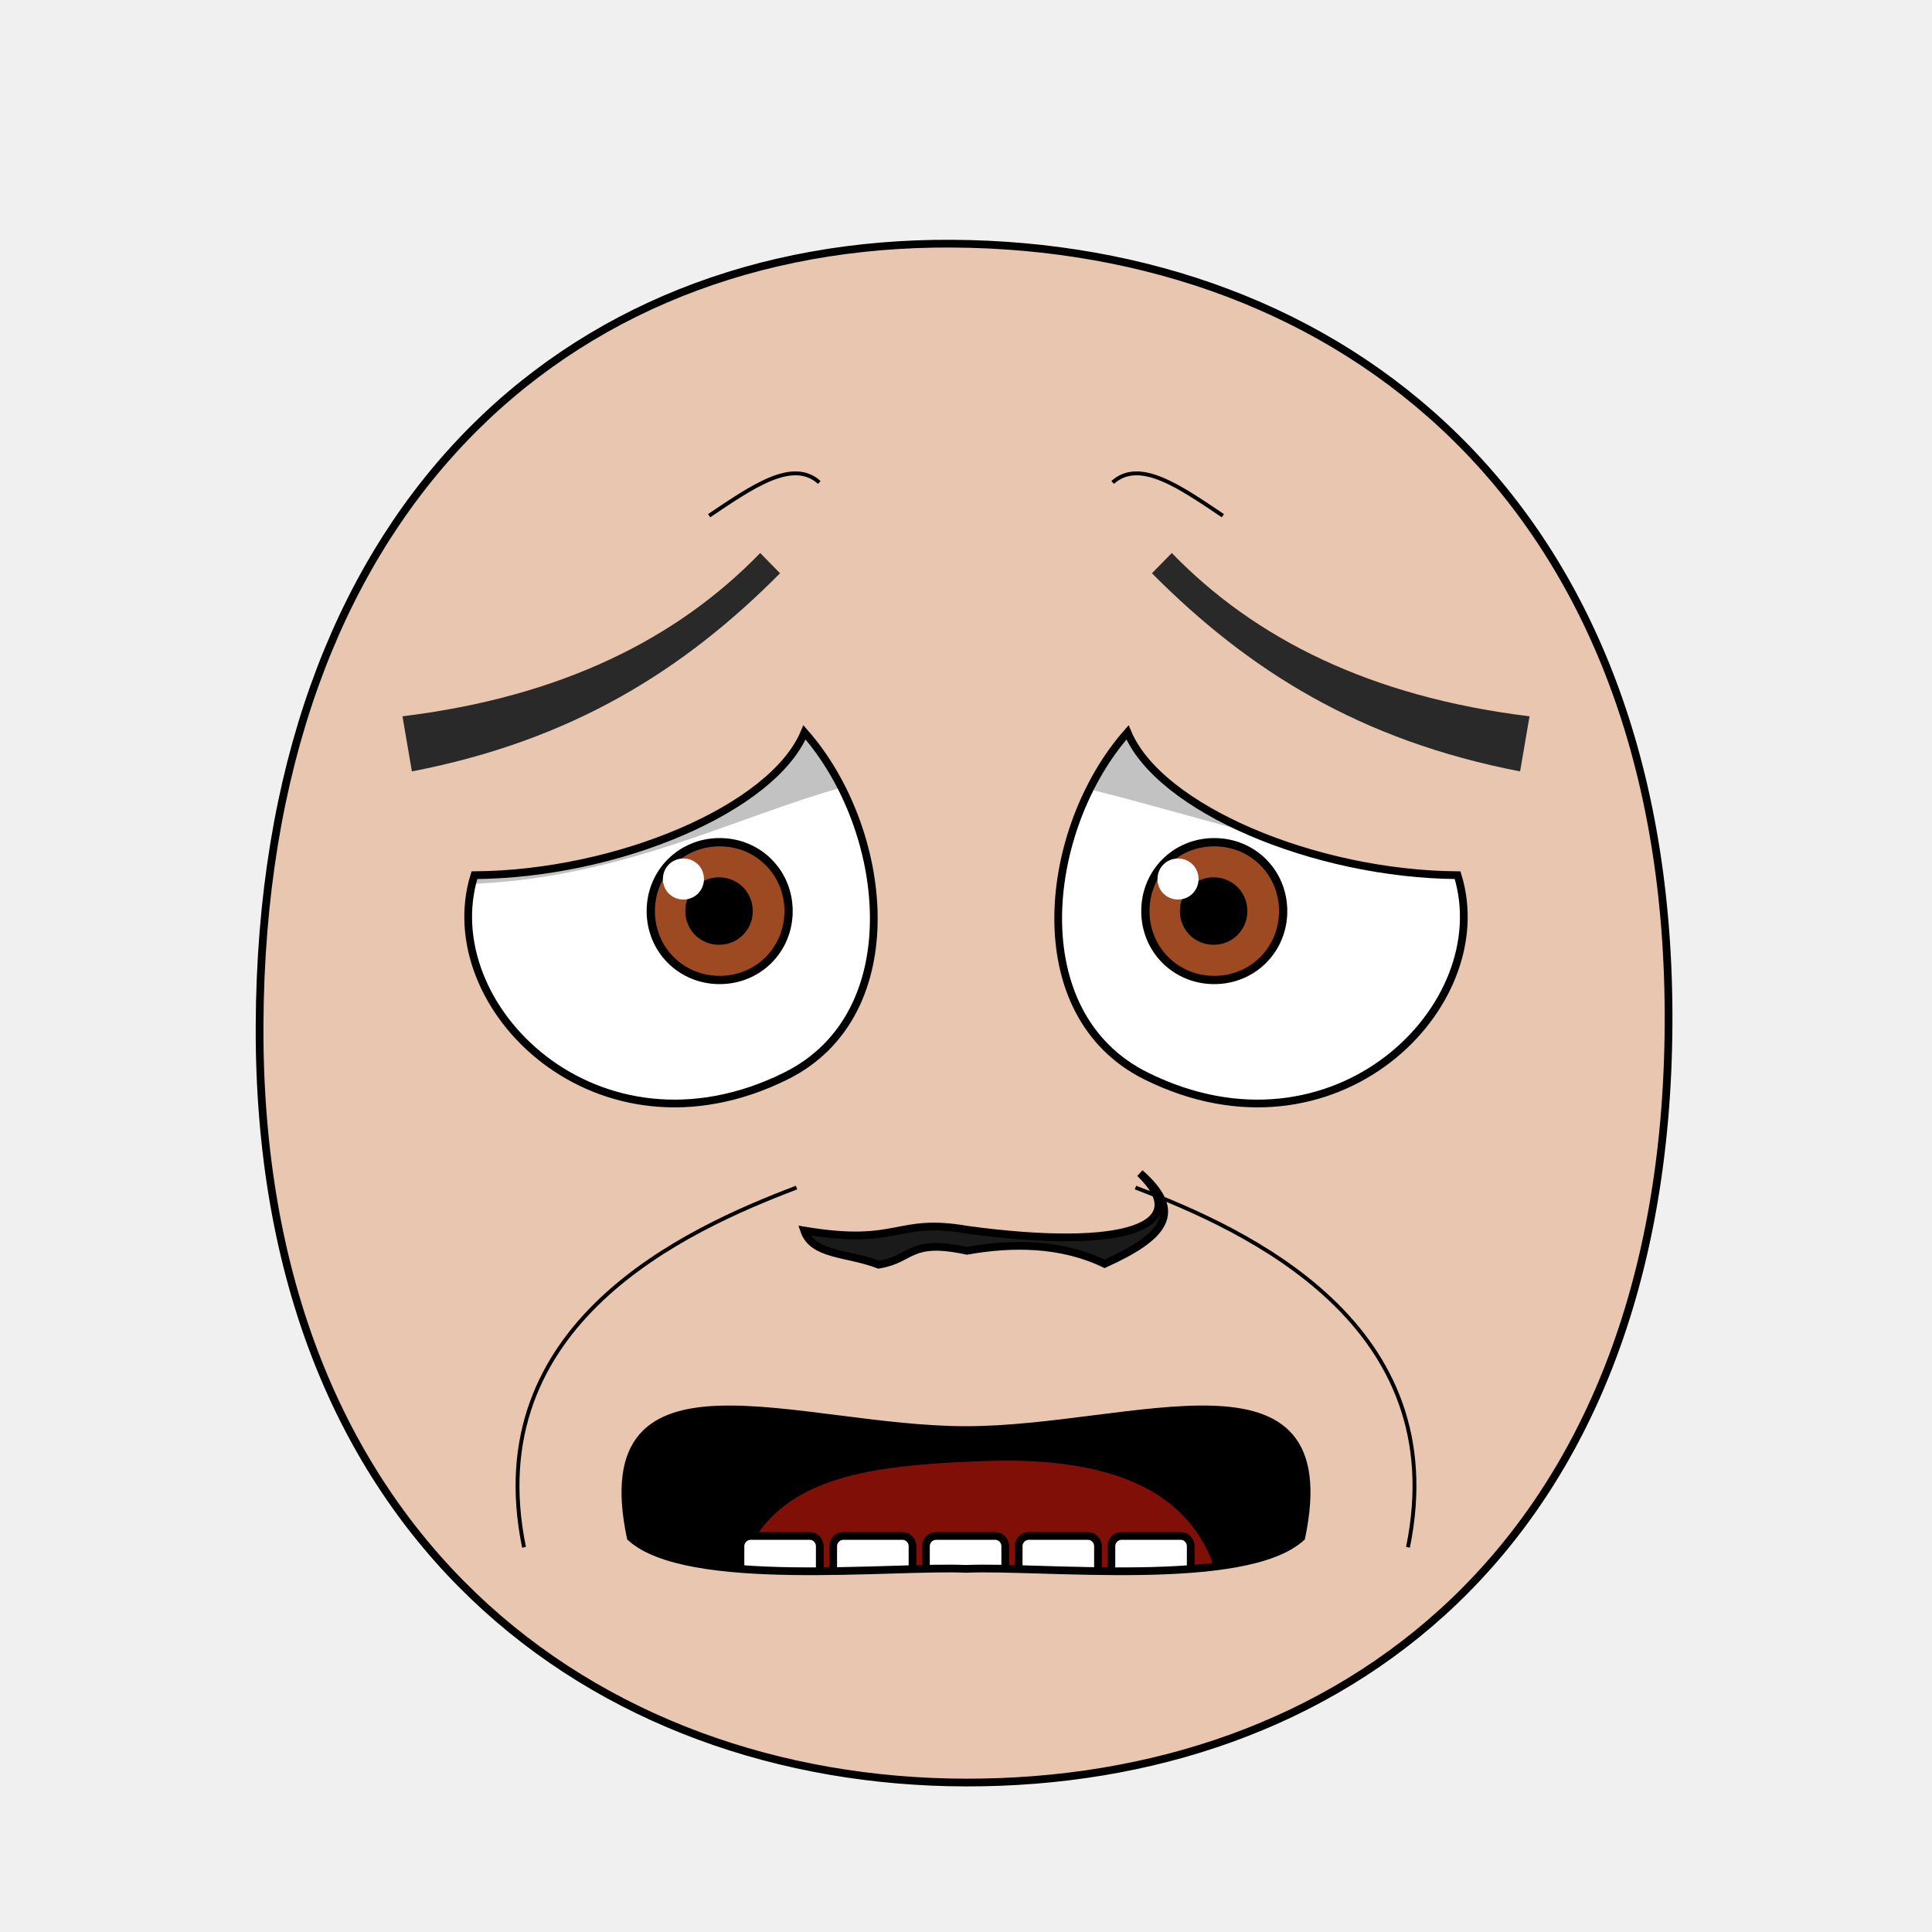
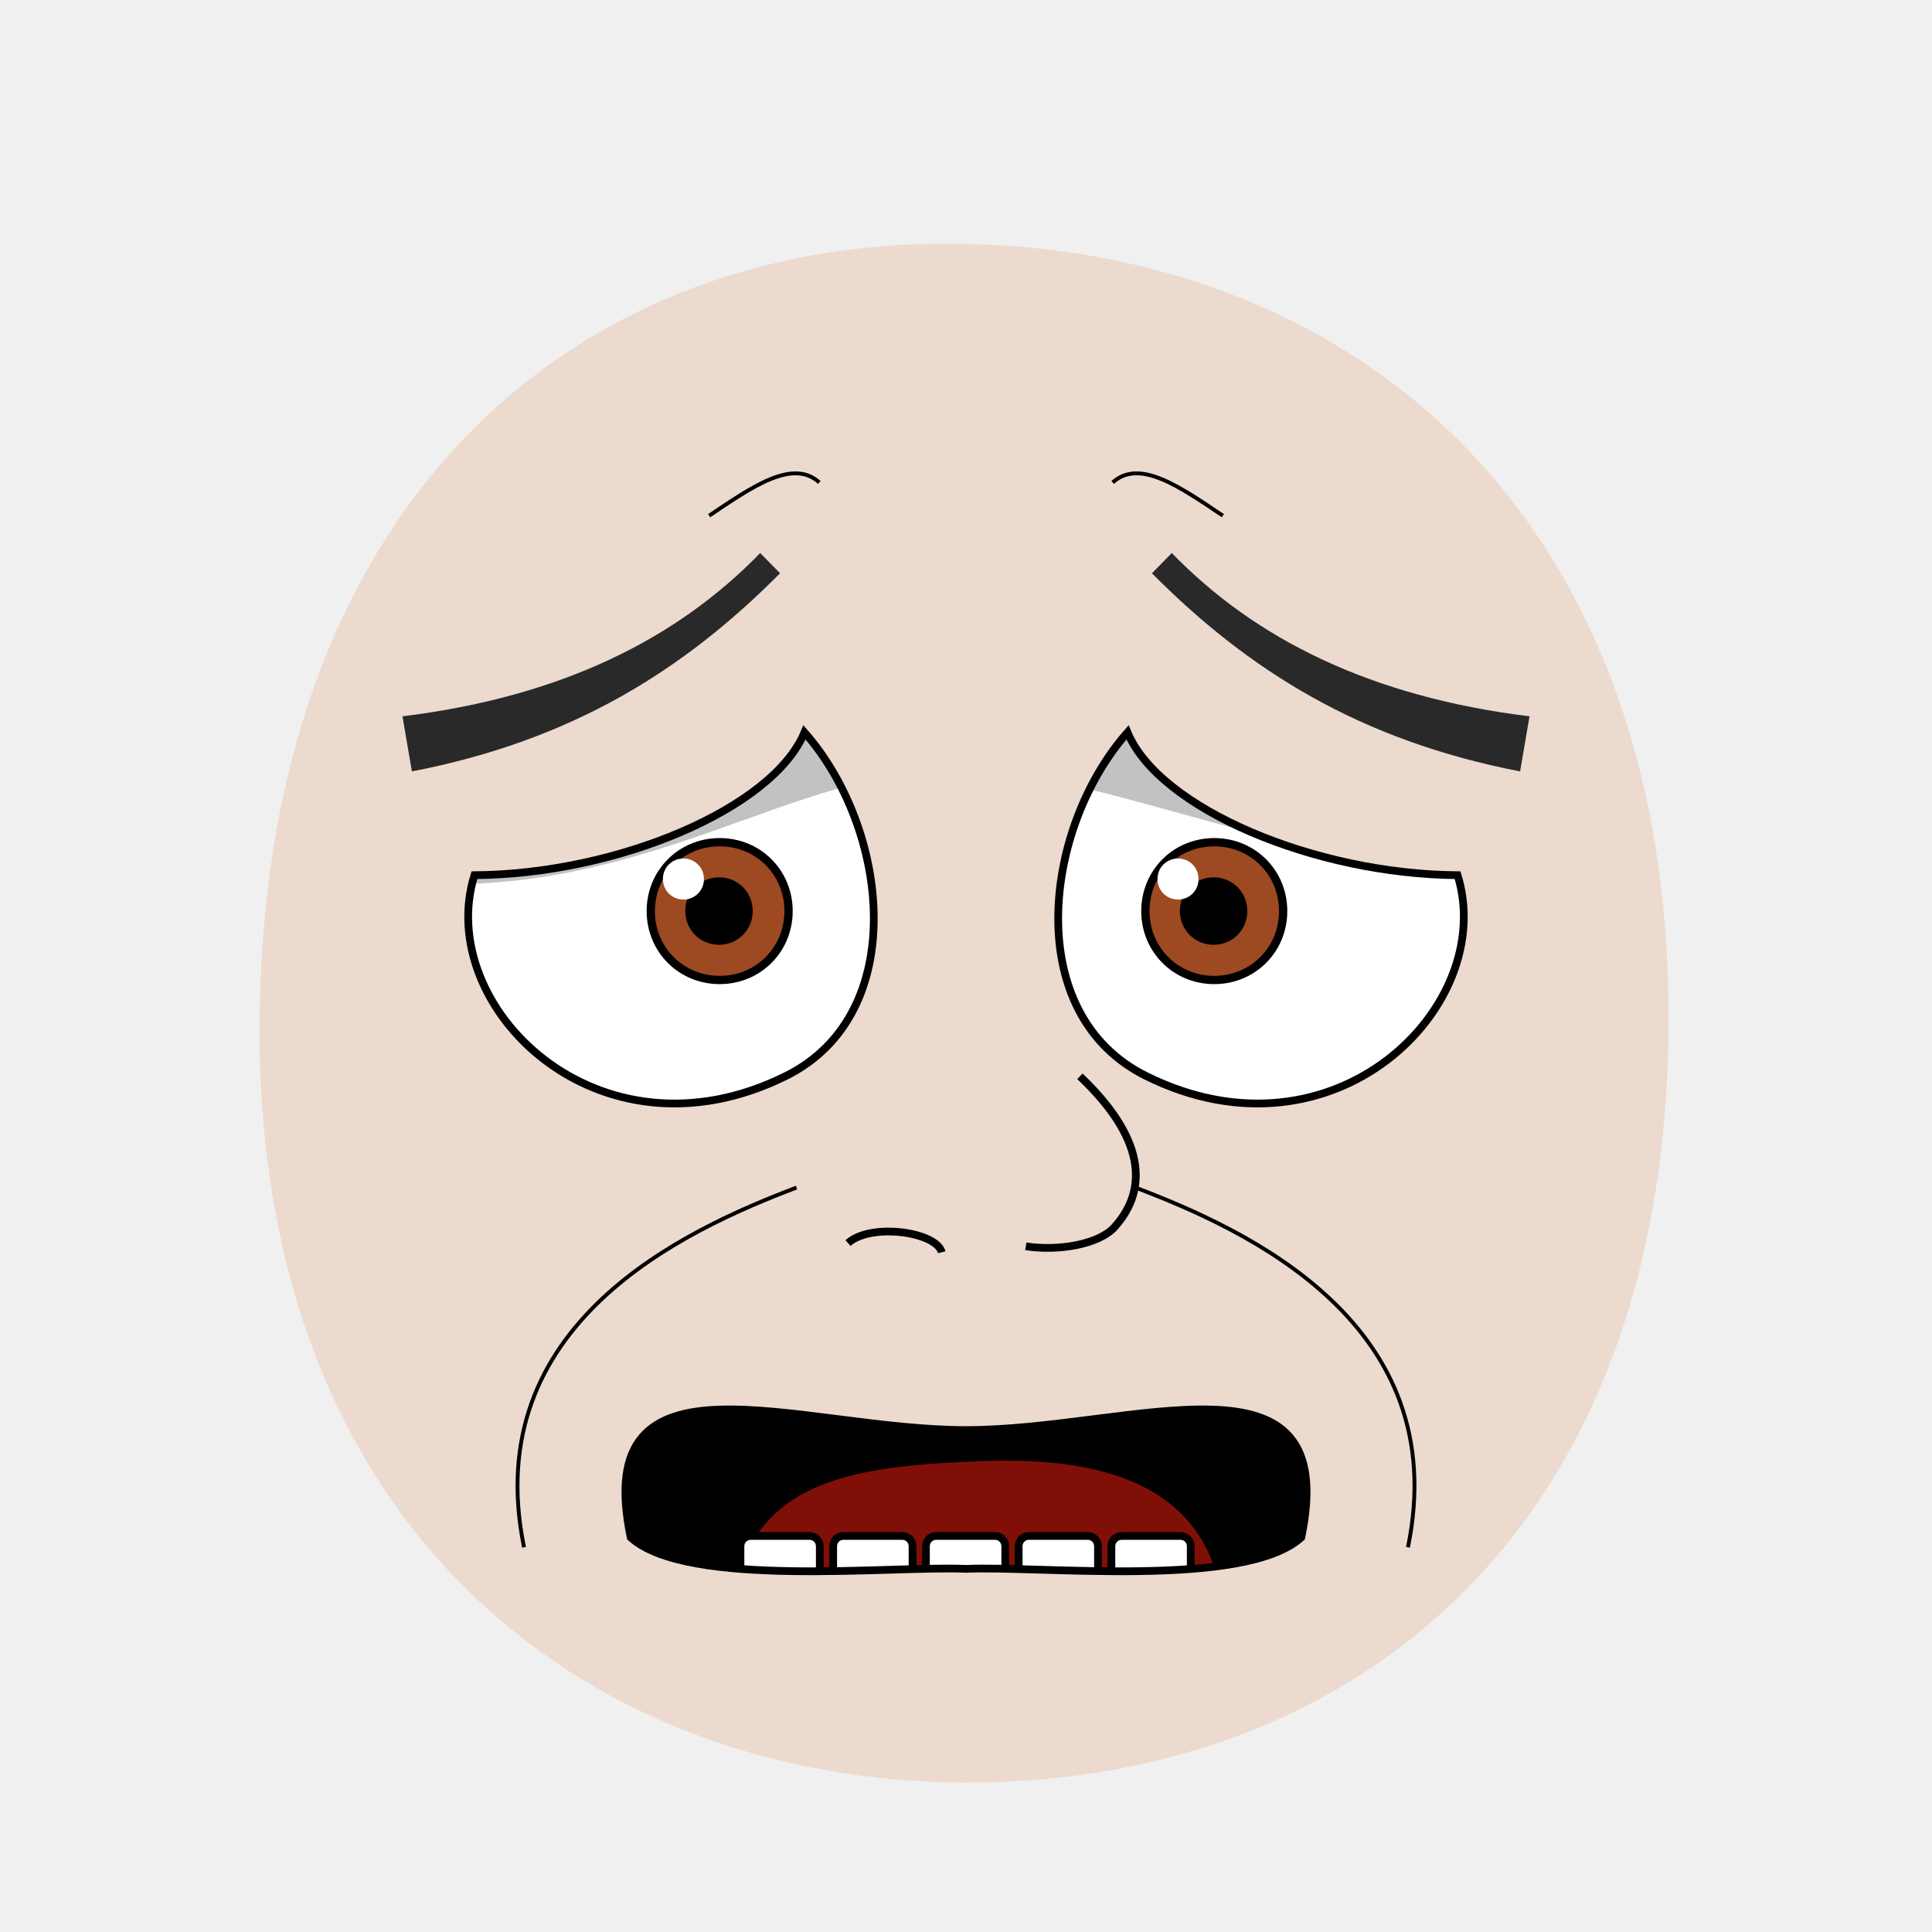
<svg xmlns="http://www.w3.org/2000/svg" xmlns:xlink="http://www.w3.org/1999/xlink" id="emoticon-front-view" viewBox="0 0 250 250" height="100%" width="100%" version="1.1">
  <defs id="defs">
    <clipPath id="clipPath-left-eye">
-       <use transform="matrix(1,0,0,1,0,0)" x="0" width="1" xlink:href="#left-eye-outline" height="1" y="0" id="use-left-eye-outline-1">
- </use>
+       <use transform="matrix(1,0,0,1,0,0)" x="0" width="1" xlink:href="#left-eye-outline" height="1" y="0" id="use-left-eye-outline-1" />
    </clipPath>
    <clipPath id="clipPath-right-eye">
-       <use transform="matrix(-1,0,0,1,250,0)" id="use-left-eye-outline-2" y="0" height="250" xlink:href="#left-eye-outline" width="250" x="0" morph="fixed">
- </use>
+       <use transform="matrix(-1,0,0,1,250,0)" id="use-left-eye-outline-2" y="0" height="250" xlink:href="#left-eye-outline" width="250" x="0" morph="fixed" />
    </clipPath>
    <clipPath id="clipPath-mouth" clipPathUnits="userSpaceOnUse">
-       <use transform="matrix(1,0,0,1,0,0)" height="250" y="0" x="0" xlink:href="#mouth-outline" id="use-mouth-outline" width="250">
- </use>
+       <use transform="matrix(1,0,0,1,0,0)" height="250" y="0" x="0" xlink:href="#mouth-outline" id="use-mouth-outline" width="250" />
    </clipPath>
  </defs>
-   <g id="head">
-     <path d="M 124.98,230.66 C 172.77,230.75 215.51,200.57 215.91,132.64 216.3,64.72 173.26,31.81 123.18,31.53 73.1,31.24 33.88,66.28 33.59,132.64 33.3,199.01 77.19,230.57 124.98,230.66 Z" style="fill:#e9c6af;stroke:#000000;stroke-width:1" id="head-outline">
- </path>
+   <g id="head" morph="fixed">
+     <path style="fill:#e9c6af;stroke:none;stroke-width:1.0;fill-opacity:0.53" d="M 124.98,230.66 C 172.77,230.75 215.51,200.57 215.91,132.64 216.3,64.72 173.26,31.81 123.18,31.53 73.1,31.24 33.88,66.28 33.59,132.64 33.3,199.01 77.19,230.57 124.98,230.66 Z" id="head-outline" />
  </g>
  <g id="left-eye">
-     <path d="M 104.1,94.77 C 115.03,107.16 117.9,131.22 101.66,139.25 77.35,151.28 56.13,130.19 61.39,113.25 79.88,113.12 100,104.62 104.1,94.77 Z" style="fill:#ffffff;stroke:#000000;stroke-width:1" id="left-eye-outline">
- </path>
+     <path d="M 104.1,94.77 C 115.03,107.16 117.9,131.22 101.66,139.25 77.35,151.28 56.13,130.19 61.39,113.25 79.88,113.12 100,104.62 104.1,94.77 Z" style="fill:#ffffff;stroke:#000000;stroke-width:1" id="left-eye-outline" />
    <g clip-path="url(#clipPath-left-eye)" id="left-eyeball">
      <g id="left-lens">
-         <path d="M 1,0.5 C 1,0.78 0.78,1 0.5,1 0.22,1 0,0.78 0,0.5 0,0.22 0.22,0 0.5,0 0.78,0 1,0.22 1,0.5 z" transform="matrix(17.83,0,0,17.83,84.21,108.98)" style="fill:#9d4922;stroke:#000000;stroke-width:0.06" id="iris" morph="relative">
- </path>
-         <path d="M 1,0.5 C 1,0.78 0.78,1 0.5,1 0.22,1 0,0.78 0,0.5 0,0.22 0.22,0 0.5,0 0.78,0 1,0.22 1,0.5 z" transform="matrix(7.46,0,0,7.46,89.31,114.16)" style="fill:#000000;stroke:#000000;stroke-width:0.17" id="pupil" morph="relative">
- </path>
-         <path d="M 1,0.5 C 1,0.78 0.78,1 0.5,1 0.22,1 0,0.78 0,0.5 0,0.22 0.22,0 0.5,0 0.78,0 1,0.22 1,0.5 z" transform="matrix(5.31,0,0,5.31,85.78,111.09)" style="fill:#ffffff;stroke:none" id="glare" morph="transform-only">
- </path>
+         <path d="M 1,0.5 C 1,0.78 0.78,1 0.5,1 0.22,1 0,0.78 0,0.5 0,0.22 0.22,0 0.5,0 0.78,0 1,0.22 1,0.5 z" transform="matrix(17.83,0,0,17.83,84.21,108.98)" style="fill:#9d4922;stroke:#000000;stroke-width:0.06" id="iris" morph="relative" />
+         <path d="M 1,0.5 C 1,0.78 0.78,1 0.5,1 0.22,1 0,0.78 0,0.5 0,0.22 0.22,0 0.5,0 0.78,0 1,0.22 1,0.5 z" transform="matrix(7.46,0,0,7.46,89.31,114.16)" style="fill:#000000;stroke:#000000;stroke-width:0.17" id="pupil" morph="relative" />
+         <path d="M 1,0.5 C 1,0.78 0.78,1 0.5,1 0.22,1 0,0.78 0,0.5 0,0.22 0.22,0 0.5,0 0.78,0 1,0.22 1,0.5 z" transform="matrix(5.31,0,0,5.31,85.78,111.09)" style="fill:#ffffff;stroke:none" id="glare" morph="transform-only" />
      </g>
-       <path d="M 50,75 125,75 125,99.61 C 102.1,99.03 83.42,117.27 50,114.06 Z" style="opacity:0.24;fill:#000000;stroke:#000000;stroke-width:0px" id="left-lid-shadow">
- </path>
+       <path d="M 50,75 125,75 125,99.61 C 102.1,99.03 83.42,117.27 50,114.06 Z" style="opacity:0.24;fill:#000000;stroke:#000000;stroke-width:0px" id="left-lid-shadow" />
    </g>
  </g>
  <g id="right-eye">
-     <use transform="matrix(-1,0,0,1,250,0)" id="right-eye-outline" y="0" height="250" xlink:href="#left-eye-outline" width="250" x="0" morph="fixed">
- </use>
+     <use transform="matrix(-1,0,0,1,250,0)" id="right-eye-outline" y="0" height="250" xlink:href="#left-eye-outline" width="250" x="0" morph="fixed" />
    <g clip-path="url(#clipPath-right-eye)" id="right-eyeball">
-       <use transform="matrix(1,0,0,1,64,0)" id="right-lens" y="0" height="1" xlink:href="#left-lens" width="1" x="0" morph="fixed">
- </use>
-       <path d="M 125,99.39 125,75 200,75 200,110.06 C 178.97,117.48 147.26,100.77 125,99.39 Z" style="opacity:0.24;fill:#000000;stroke:#000000;stroke-width:0px" id="right-lid-shadow">
- </path>
+       <use transform="matrix(1,0,0,1,64,0)" id="right-lens" y="0" height="1" xlink:href="#left-lens" width="1" x="0" morph="fixed" />
+       <path d="M 125,99.39 125,75 200,75 200,110.06 C 178.97,117.48 147.26,100.77 125,99.39 Z" style="opacity:0.24;fill:#000000;stroke:#000000;stroke-width:0px" id="right-lid-shadow" />
    </g>
  </g>
-   <path d="M 100.94,74.18 C 88.5,86.71 74.05,95.81 53.3,99.82 L 52.08,92.69 C 72.65,90.17 87.61,82.66 98.37,71.56 Z" style="fill:#292929;stroke-width:1" id="left-eye-brow">
- </path>
-   <g id="nose">
-     <path d="M 104.06,159.23 C 116.46,161.3 115.82,157.49 125.22,159.14 145.75,161.91 154.54,158.59 147.51,151.81 153.38,156.93 150.55,160.1 142.94,163.54 137.28,160.83 131.02,160.81 125.12,161.85 117.58,160.24 118.17,162.92 113.7,163.65 109.55,162.06 105.17,162.48 104.06,159.23 Z" style="fill:#1a1a1a;stroke:#000000;stroke-width:1" id="nose-outline">
- </path>
-   </g>
-   <use transform="matrix(-1,0,0,1,250,0)" x="0" width="250" xlink:href="#left-eye-brow" height="250" y="0" id="right-eye-brow">
- </use>
+   <path d="M 100.94,74.18 C 88.5,86.71 74.05,95.81 53.3,99.82 L 52.08,92.69 C 72.65,90.17 87.61,82.66 98.37,71.56 Z" style="fill:#292929;stroke-width:1" id="left-eye-brow" />
+   <use transform="matrix(-1,0,0,1,250,0)" x="0" width="250" xlink:href="#left-eye-brow" height="250" y="0" id="right-eye-brow" />
  <g id="mouth">
    <g id="mouth-interior" clip-path="url(#clipPath-mouth)">
-       <rect style="fill:#000000;stroke:none" id="mouth-background" x="68.16" width="119.944" height="66.556" y="159.934">
- </rect>
-       <path d="M 94.84,211.42 C 94.51,191.12 110.73,189.74 126.96,189.07 144.51,188.36 158.42,193.11 158.42,211.42 137.23,211.42 116.04,211.42 94.84,211.42 Z" style="fill:#800f08;stroke:none" id="tongue">
- </path>
+       <rect style="fill:#000000;stroke:none" id="mouth-background" x="68.16" width="119.944" height="66.556" y="159.934" />
+       <path d="M 94.84,211.42 C 94.51,191.12 110.73,189.74 126.96,189.07 144.51,188.36 158.42,193.11 158.42,211.42 137.23,211.42 116.04,211.42 94.84,211.42 Z" style="fill:#800f08;stroke:none" id="tongue" />
      <g transform="matrix(1,0,0,1,0.5,-6.35)" morph="fix-children" id="upper-teeth">
-         <rect width="10.356" x="96.362" ry="1.325" transform="matrix(0.991225,0.1321854,0,1,0,0)" rx="1.336" y="158.085" height="15.123" id="tooth-02" style="fill:#ffffff;fill-opacity:1;stroke:#000000;stroke-width:1.004;stroke-opacity:1">
- </rect>
-         <rect rx="1.325" y="169.917" height="15.123" transform="matrix(0.999781,0.02092668,0,1,0,0)" id="tooth-03" width="10.267" x="107.205" ry="1.325" style="fill:#ffffff;fill-opacity:1;stroke:#000000;stroke-width:1;stroke-opacity:1">
- </rect>
-         <rect width="10.265" x="119.182" ry="1.325" rx="1.325" y="172.327" height="15.123" id="tooth-04" style="fill:#ffffff;fill-opacity:1;stroke:#000000;stroke-opacity:1">
- </rect>
-         <rect rx="1.325" y="175.003" height="15.123" transform="matrix(0.999781,-0.02092669,0,1,0,0)" id="tooth-05" width="10.267" x="131.211" ry="1.325" style="fill:#ffffff;fill-opacity:1;stroke:#000000;stroke-width:1;stroke-opacity:1">
- </rect>
-         <rect width="10.394" x="144.894" ry="1.325" transform="matrix(0.9876076,-0.1569434,0,1,0,0)" rx="1.341" y="194.778" height="15.123" id="tooth-06" style="fill:#ffffff;fill-opacity:1;stroke:#000000;stroke-width:1.006;stroke-opacity:1">
- </rect>
+         <rect width="10.356" x="96.362" ry="1.325" transform="matrix(0.991225,0.1321854,0,1,0,0)" rx="1.336" y="158.085" height="15.123" id="tooth-02" style="fill:#ffffff;fill-opacity:1;stroke:#000000;stroke-width:1.004;stroke-opacity:1" />
+         <rect rx="1.325" y="169.917" height="15.123" transform="matrix(0.999781,0.02092668,0,1,0,0)" id="tooth-03" width="10.267" x="107.205" ry="1.325" style="fill:#ffffff;fill-opacity:1;stroke:#000000;stroke-width:1;stroke-opacity:1" />
+         <rect width="10.265" x="119.182" ry="1.325" rx="1.325" y="172.327" height="15.123" id="tooth-04" style="fill:#ffffff;fill-opacity:1;stroke:#000000;stroke-opacity:1" />
+         <rect rx="1.325" y="175.003" height="15.123" transform="matrix(0.999781,-0.02092669,0,1,0,0)" id="tooth-05" width="10.267" x="131.211" ry="1.325" style="fill:#ffffff;fill-opacity:1;stroke:#000000;stroke-width:1;stroke-opacity:1" />
+         <rect width="10.394" x="144.894" ry="1.325" transform="matrix(0.9876076,-0.1569434,0,1,0,0)" rx="1.341" y="194.778" height="15.123" id="tooth-06" style="fill:#ffffff;fill-opacity:1;stroke:#000000;stroke-width:1.006;stroke-opacity:1" />
      </g>
      <g transform="matrix(1,0,0,1,0.5,26.66)" id="lower-teeth" morph="fix-children">
-         <rect style="fill:#ffffff;fill-opacity:1;stroke:#000000;stroke-opacity:1" ry="1.325" x="95.315" width="10.265" id="tooth-09" height="15.123" y="172.091" rx="1.325">
- </rect>
-         <rect style="fill:#ffffff;fill-opacity:1;stroke:#000000;stroke-opacity:1" id="tooth-10" height="15.123" y="172.091" rx="1.325" ry="1.325" x="107.315" width="10.265">
- </rect>
-         <rect style="fill:#ffffff;fill-opacity:1;stroke:#000000;stroke-opacity:1" ry="1.325" x="119.315" width="10.265" id="tooth-11" height="15.123" y="172.091" rx="1.325">
- </rect>
-         <rect style="fill:#ffffff;fill-opacity:1;stroke:#000000;stroke-opacity:1" id="tooth-12" height="15.123" y="172.091" rx="1.325" ry="1.325" x="131.315" width="10.265">
- </rect>
-         <rect style="fill:#ffffff;fill-opacity:1;stroke:#000000;stroke-opacity:1" ry="1.325" x="143.315" width="10.265" id="tooth-13" height="15.123" y="172.091" rx="1.325">
- </rect>
+         <rect style="fill:#ffffff;fill-opacity:1;stroke:#000000;stroke-opacity:1" ry="1.325" x="95.315" width="10.265" id="tooth-09" height="15.123" y="172.091" rx="1.325" />
+         <rect style="fill:#ffffff;fill-opacity:1;stroke:#000000;stroke-opacity:1" id="tooth-10" height="15.123" y="172.091" rx="1.325" ry="1.325" x="107.315" width="10.265" />
+         <rect style="fill:#ffffff;fill-opacity:1;stroke:#000000;stroke-opacity:1" ry="1.325" x="119.315" width="10.265" id="tooth-11" height="15.123" y="172.091" rx="1.325" />
+         <rect style="fill:#ffffff;fill-opacity:1;stroke:#000000;stroke-opacity:1" id="tooth-12" height="15.123" y="172.091" rx="1.325" ry="1.325" x="131.315" width="10.265" />
+         <rect style="fill:#ffffff;fill-opacity:1;stroke:#000000;stroke-opacity:1" ry="1.325" x="143.315" width="10.265" id="tooth-13" height="15.123" y="172.091" rx="1.325" />
      </g>
    </g>
-     <path style="fill:none;stroke:#000000;stroke-width:1px" d="M 168.39,198.94 C 161.11,205.58 134.62,202.58 125,203.01 115.39,202.58 88.89,205.58 81.61,198.94 76.26,173.34 103.35,185.05 125,185.05 146.65,185.05 173.74,173.34 168.39,198.94 Z" id="mouth-outline">
- </path>
+     <path style="fill:none;stroke:#000000;stroke-width:1px" d="M 168.39,198.94 C 161.11,205.58 134.61,202.58 125,203.01 115.39,202.58 88.89,205.58 81.61,198.94 76.26,173.34 103.35,185.05 125,185.05 146.65,185.05 173.74,173.34 168.39,198.94 Z" id="mouth-outline" />
  </g>
  <g id="wrinkles">
-     <path d="M 91.76,66.73 C 97.31,63.01 102.56,59.29 106.02,62.43" style="fill:none;stroke:#000000;stroke-width:0.5" id="wrinkle-left-brow">
- </path>
-     <path d="M 67.81,200.22 C 61.87,171.28 88.71,159.13 103.07,153.67" style="fill:none;stroke:#000000;stroke-width:0.5" id="wrinkle-left-cheek">
- </path>
-     <use transform="matrix(-1,0,0,1,250,0)" morph="fixed" height="250" y="0" x="0" xlink:href="#wrinkle-left-brow" id="wrinkle-right-brow" width="250">
- </use>
-     <use transform="matrix(-1,0,0,1,250,0)" morph="fixed" height="250" y="0" x="0" xlink:href="#wrinkle-left-cheek" id="wrinkle-right-cheek" width="250">
- </use>
+     <path d="M 91.76,66.73 C 97.31,63.01 102.56,59.29 106.02,62.43" style="fill:none;stroke:#000000;stroke-width:0.5" id="wrinkle-left-brow" />
+     <path d="M 67.81,200.22 C 61.87,171.28 88.71,159.13 103.07,153.67" style="fill:none;stroke:#000000;stroke-width:0.5" id="wrinkle-left-cheek" />
+     <use transform="matrix(-1,0,0,1,250,0)" morph="fixed" height="250" y="0" x="0" xlink:href="#wrinkle-left-brow" id="wrinkle-right-brow" width="250" />
+     <use transform="matrix(-1,0,0,1,250,0)" morph="fixed" height="250" y="0" x="0" xlink:href="#wrinkle-left-cheek" id="wrinkle-right-cheek" width="250" />
+   </g>
+   <g id="nose">
+     <path d="m 109.73,160.85 c 2.97,-2.655 11.45,-1.46 12.13,1.19 m 17.88,-22.765 c 8.14,7.71 9.082,14.393 4.49,19.5 -2.05,2.28 -7.35,3.145 -11.49,2.495" style="fill:none;stroke:#000000" id="nose-path" />
  </g>
</svg>
